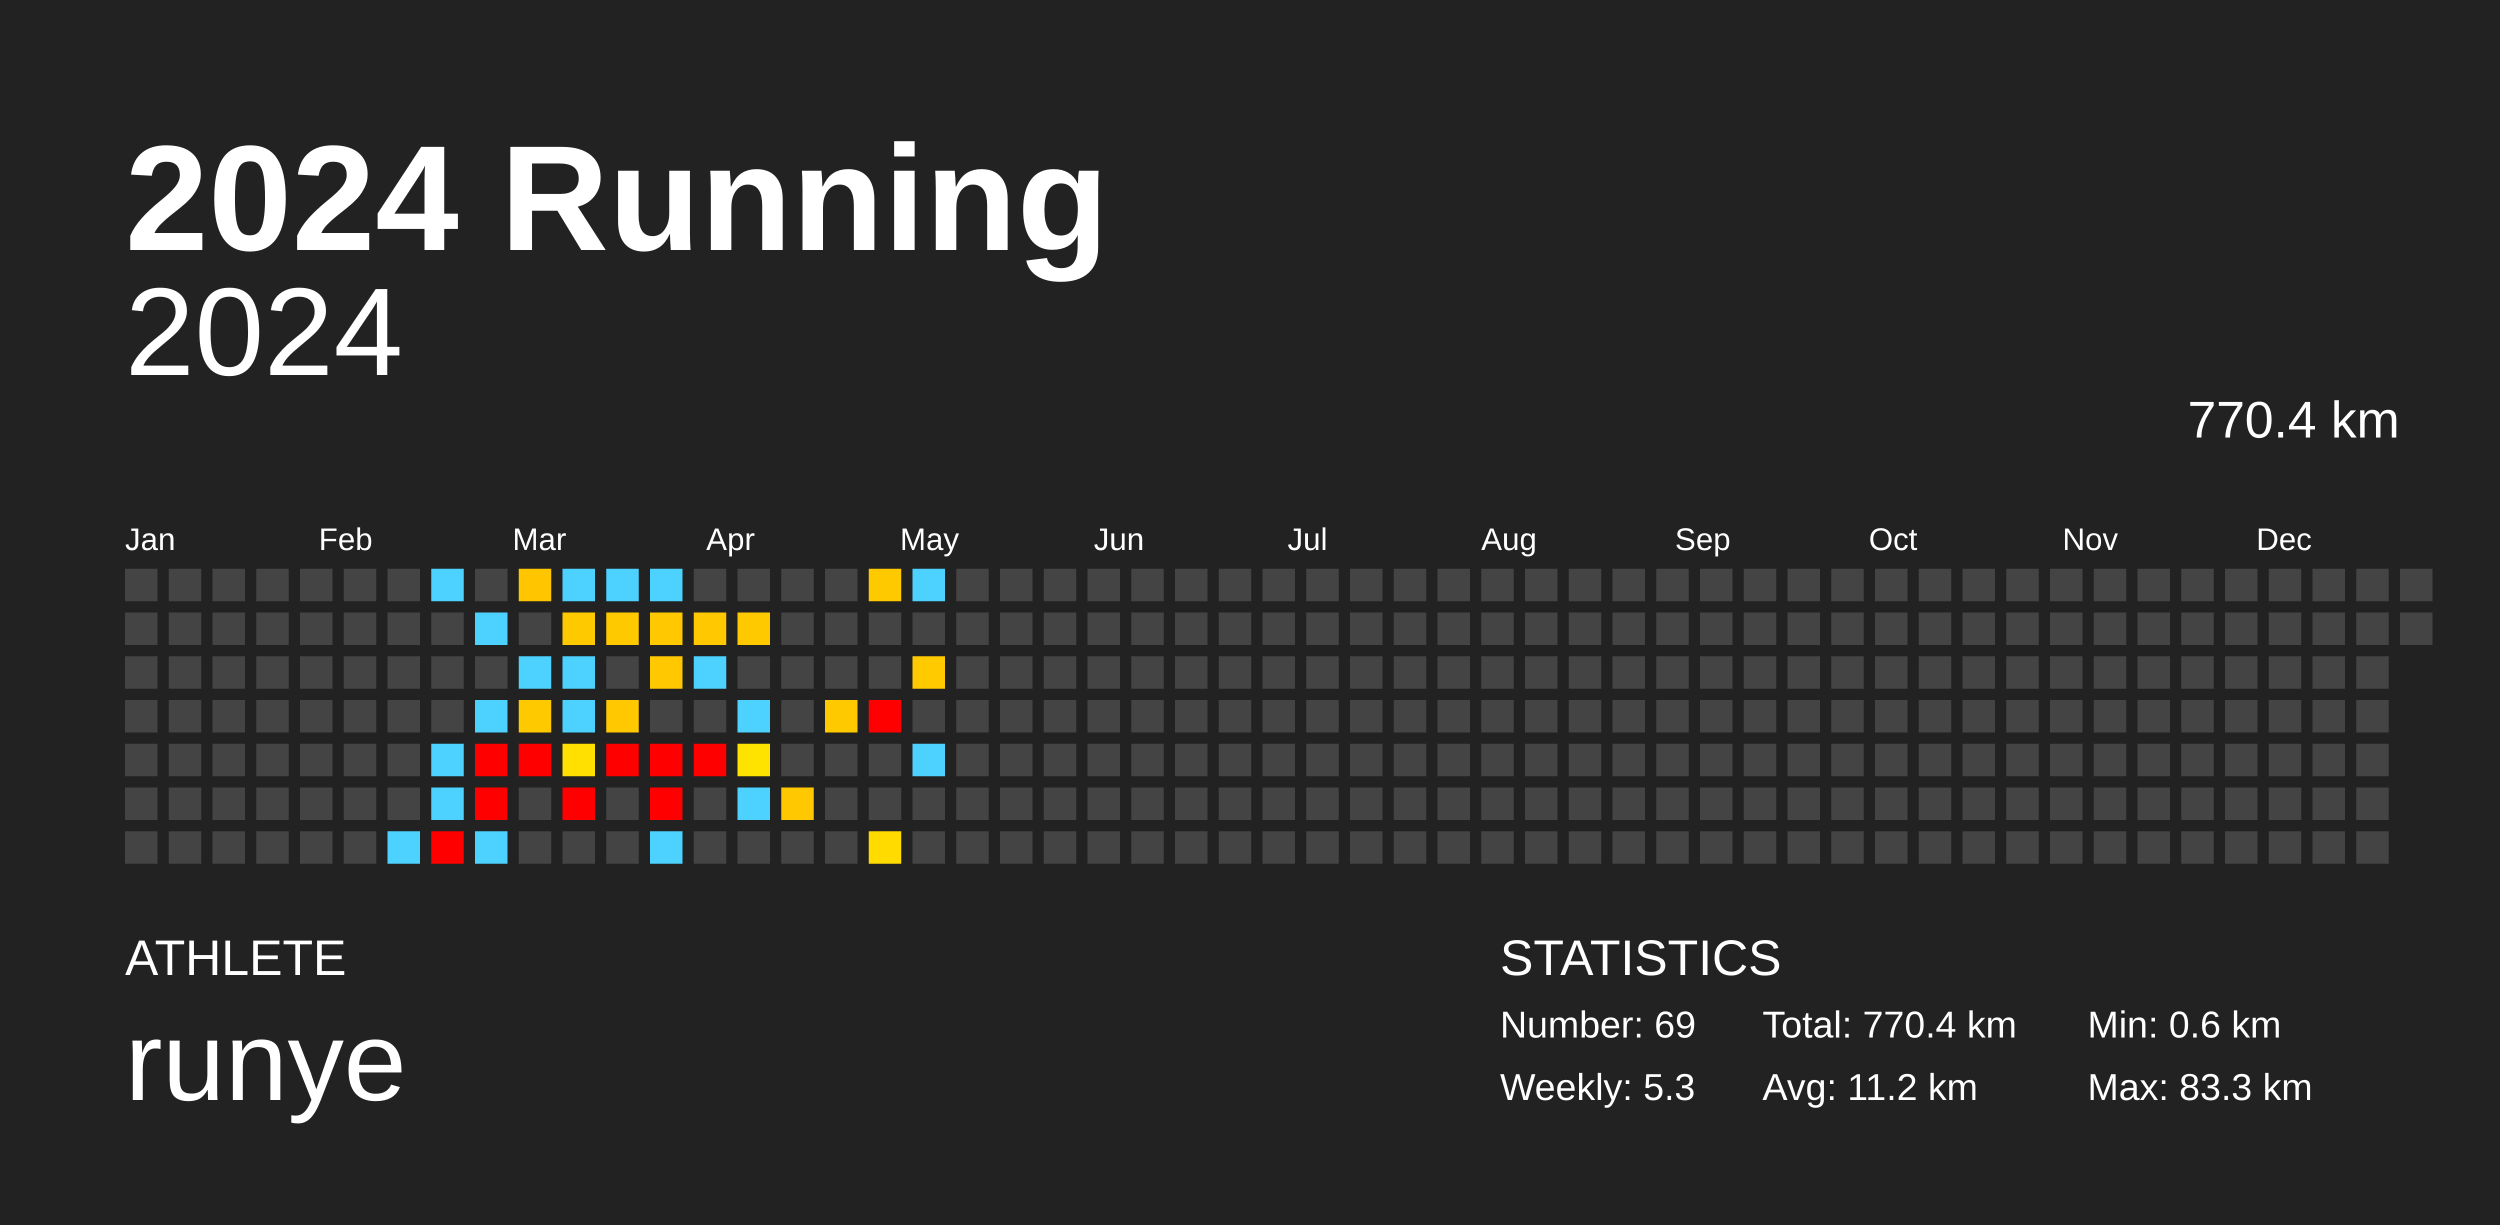
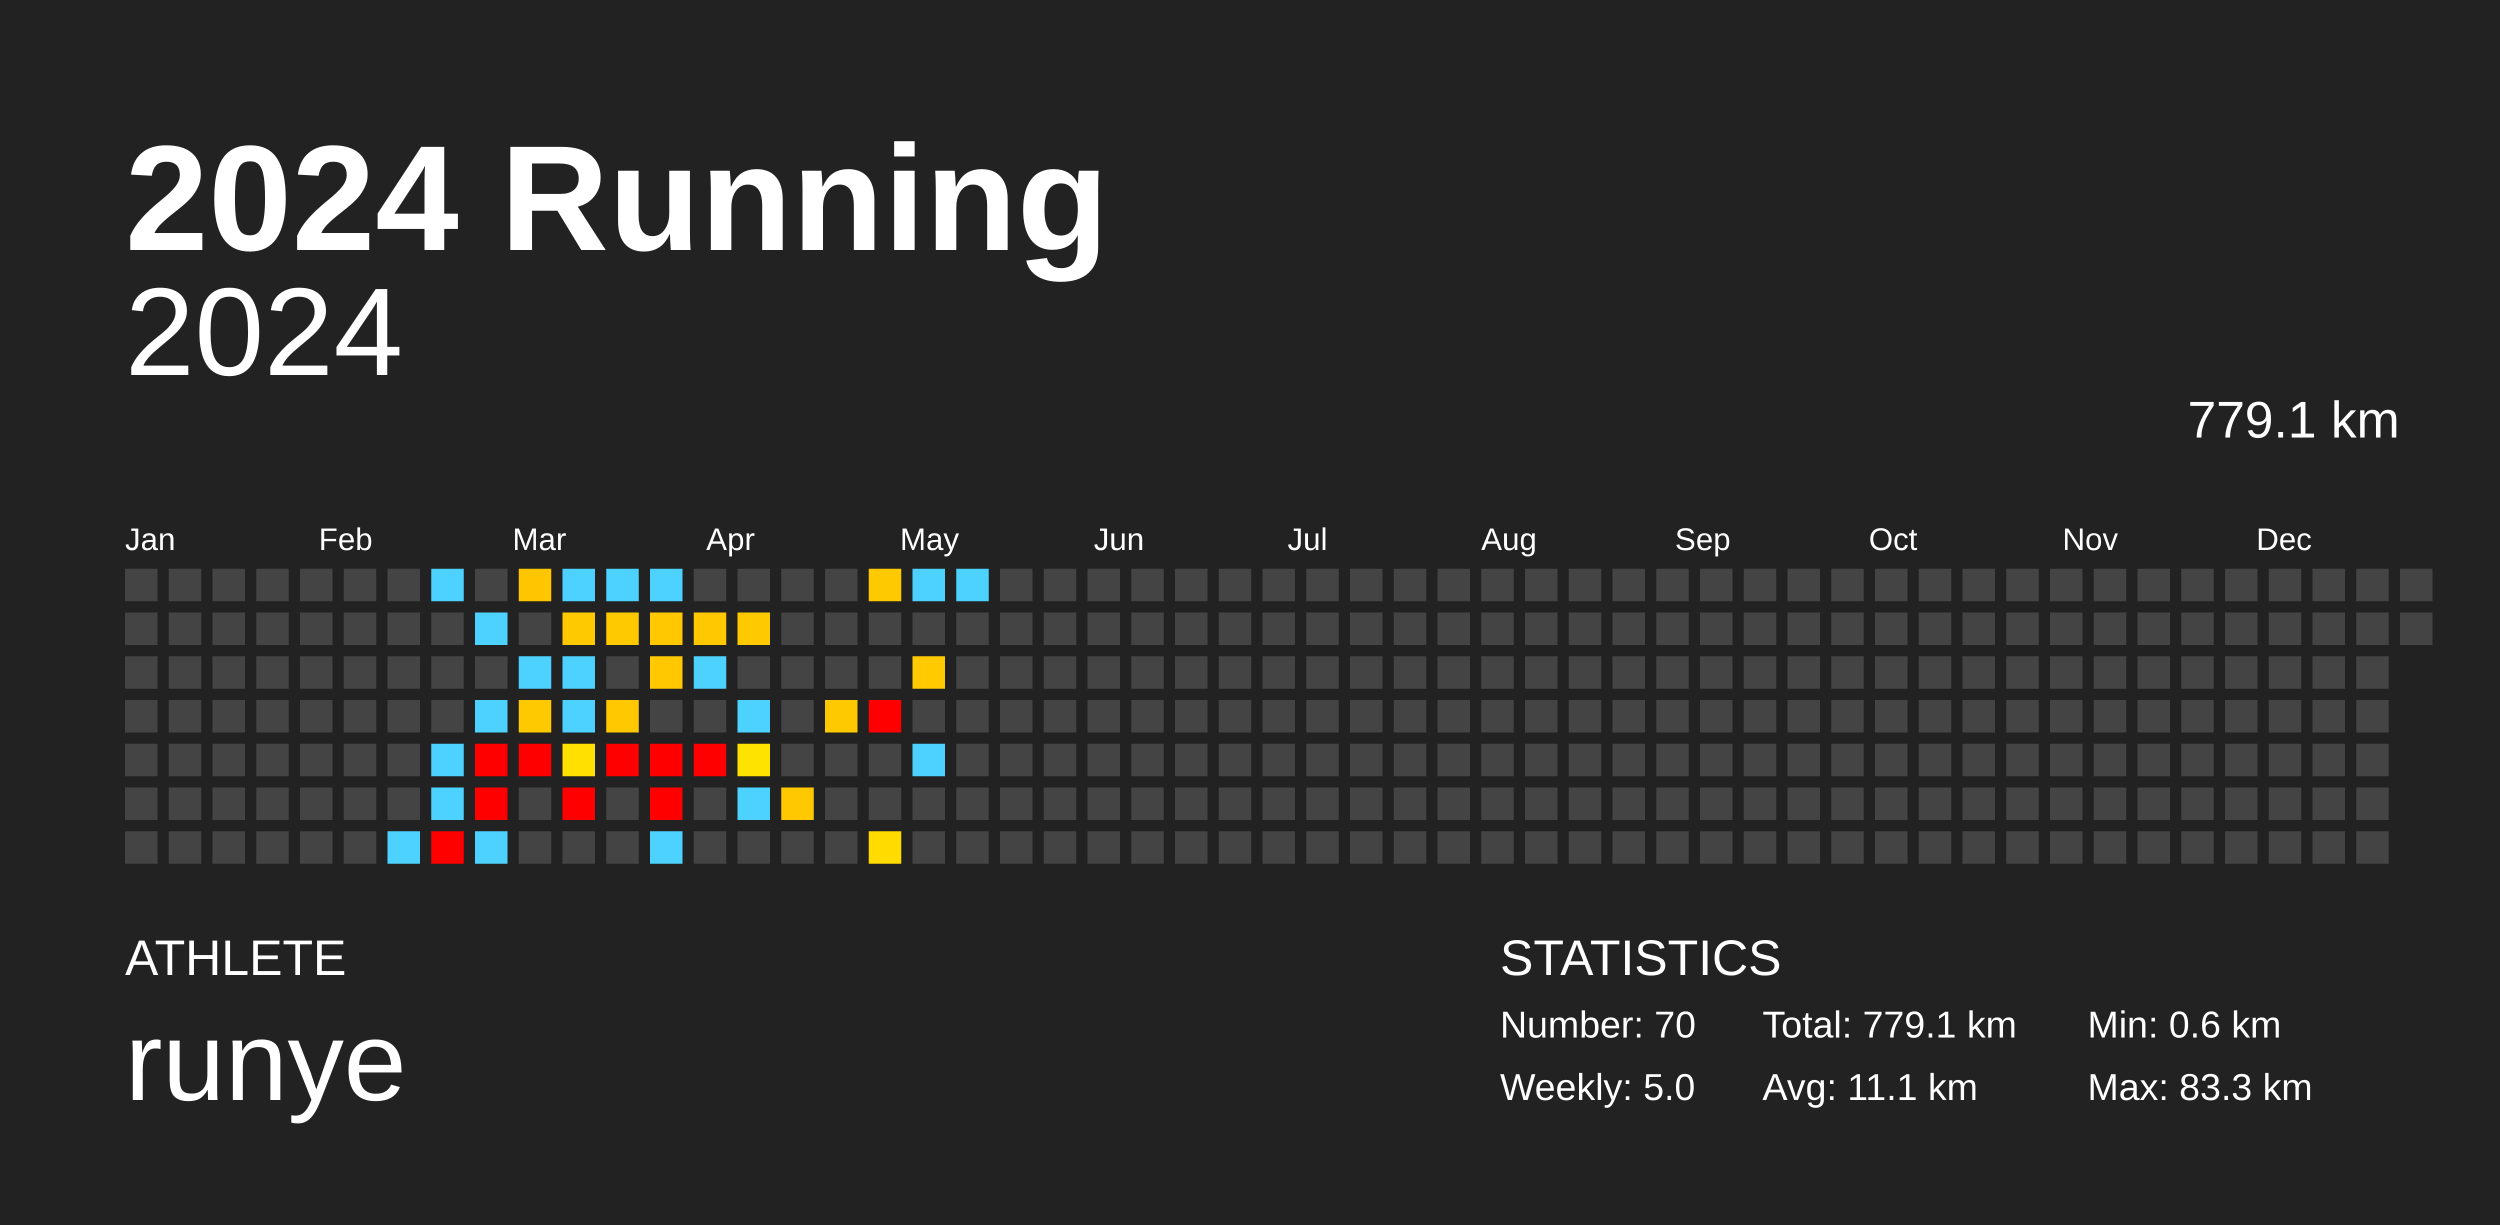
<svg xmlns="http://www.w3.org/2000/svg" baseProfile="full" height="98mm" version="1.1" viewBox="0,0,200,98" width="200mm">
  <defs />
  <rect fill="#222222" height="98" width="200" x="0" y="0" />
  <text fill="#FFFFFF" style="font-size:12px; font-family:Arial; font-weight:bold;" x="10" y="20">2024 Running</text>
  <text fill="#FFFFFF" style="font-size:4px; font-family:Arial" x="10" y="78">ATHLETE</text>
  <text fill="#FFFFFF" style="font-size:9px; font-family:Arial" x="10" y="88">runye</text>
  <text fill="#FFFFFF" style="font-size:4px; font-family:Arial" x="120" y="78">STATISTICS</text>
-   <text fill="#FFFFFF" style="font-size:3px; font-family:Arial" x="120" y="83">Number: 69</text>
-   <text fill="#FFFFFF" style="font-size:3px; font-family:Arial" x="120" y="88">Weekly: 5.3</text>
-   <text fill="#FFFFFF" style="font-size:3px; font-family:Arial" x="141" y="83">Total: 770.4 km</text>
-   <text fill="#FFFFFF" style="font-size:3px; font-family:Arial" x="141" y="88">Avg: 11.2 km</text>
+   <text fill="#FFFFFF" style="font-size:3px; font-family:Arial" x="120" y="83">Number: 70</text>
+   <text fill="#FFFFFF" style="font-size:3px; font-family:Arial" x="120" y="88">Weekly: 5.0</text>
+   <text fill="#FFFFFF" style="font-size:3px; font-family:Arial" x="141" y="83">Total: 779.1 km</text>
+   <text fill="#FFFFFF" style="font-size:3px; font-family:Arial" x="141" y="88">Avg: 11.1 km</text>
  <text fill="#FFFFFF" style="font-size:3px; font-family:Arial" x="167" y="83">Min: 0.6 km</text>
  <text fill="#FFFFFF" style="font-size:3px; font-family:Arial" x="167" y="88">Max: 83.3 km</text>
  <text alignment-baseline="hanging" fill="#FFFFFF" style="font-size:10.0px; font-family:Arial;" x="10" y="30">2024</text>
-   <text alignment-baseline="hanging" fill="#FFFFFF" style="font-size:4.125px; font-family:Arial;" x="175" y="35">770.4 km</text>
+   <text alignment-baseline="hanging" fill="#FFFFFF" style="font-size:4.125px; font-family:Arial;" x="175" y="35">779.1 km</text>
  <text fill="#FFFFFF" style="font-size:2.5px; font-family:Arial" x="10.0" y="44">Jan</text>
  <text fill="#FFFFFF" style="font-size:2.5px; font-family:Arial" x="25.5" y="44">Feb</text>
  <text fill="#FFFFFF" style="font-size:2.5px; font-family:Arial" x="41.0" y="44">Mar</text>
  <text fill="#FFFFFF" style="font-size:2.5px; font-family:Arial" x="56.5" y="44">Apr</text>
  <text fill="#FFFFFF" style="font-size:2.5px; font-family:Arial" x="72.0" y="44">May</text>
  <text fill="#FFFFFF" style="font-size:2.5px; font-family:Arial" x="87.5" y="44">Jun</text>
  <text fill="#FFFFFF" style="font-size:2.5px; font-family:Arial" x="103.0" y="44">Jul</text>
  <text fill="#FFFFFF" style="font-size:2.5px; font-family:Arial" x="118.5" y="44">Aug</text>
  <text fill="#FFFFFF" style="font-size:2.5px; font-family:Arial" x="134.0" y="44">Sep</text>
  <text fill="#FFFFFF" style="font-size:2.5px; font-family:Arial" x="149.5" y="44">Oct</text>
  <text fill="#FFFFFF" style="font-size:2.5px; font-family:Arial" x="165.0" y="44">Nov</text>
  <text fill="#FFFFFF" style="font-size:2.5px; font-family:Arial" x="180.5" y="44">Dec</text>
  <rect fill="#444444" height="2.6" width="2.6" x="10.0" y="45.5" />
  <rect fill="#444444" height="2.6" width="2.6" x="10.0" y="49.0" />
  <rect fill="#444444" height="2.6" width="2.6" x="10.0" y="52.5" />
  <rect fill="#444444" height="2.6" width="2.6" x="10.0" y="56.0" />
  <rect fill="#444444" height="2.6" width="2.6" x="10.0" y="59.5" />
  <rect fill="#444444" height="2.6" width="2.6" x="10.0" y="63.0" />
  <rect fill="#444444" height="2.6" width="2.6" x="10.0" y="66.5" />
  <rect fill="#444444" height="2.6" width="2.6" x="13.5" y="45.5" />
  <rect fill="#444444" height="2.6" width="2.6" x="13.5" y="49.0" />
  <rect fill="#444444" height="2.6" width="2.6" x="13.5" y="52.5" />
  <rect fill="#444444" height="2.6" width="2.6" x="13.5" y="56.0" />
  <rect fill="#444444" height="2.6" width="2.6" x="13.5" y="59.5" />
  <rect fill="#444444" height="2.6" width="2.6" x="13.5" y="63.0" />
  <rect fill="#444444" height="2.6" width="2.6" x="13.5" y="66.5" />
  <rect fill="#444444" height="2.6" width="2.6" x="17.0" y="45.5" />
  <rect fill="#444444" height="2.6" width="2.6" x="17.0" y="49.0" />
  <rect fill="#444444" height="2.6" width="2.6" x="17.0" y="52.5" />
  <rect fill="#444444" height="2.6" width="2.6" x="17.0" y="56.0" />
  <rect fill="#444444" height="2.6" width="2.6" x="17.0" y="59.5" />
  <rect fill="#444444" height="2.6" width="2.6" x="17.0" y="63.0" />
  <rect fill="#444444" height="2.6" width="2.6" x="17.0" y="66.5" />
  <rect fill="#444444" height="2.6" width="2.6" x="20.5" y="45.5" />
  <rect fill="#444444" height="2.6" width="2.6" x="20.5" y="49.0" />
  <rect fill="#444444" height="2.6" width="2.6" x="20.5" y="52.5" />
  <rect fill="#444444" height="2.6" width="2.6" x="20.5" y="56.0" />
  <rect fill="#444444" height="2.6" width="2.6" x="20.5" y="59.5" />
  <rect fill="#444444" height="2.6" width="2.6" x="20.5" y="63.0" />
  <rect fill="#444444" height="2.6" width="2.6" x="20.5" y="66.5" />
  <rect fill="#444444" height="2.6" width="2.6" x="24.0" y="45.5" />
  <rect fill="#444444" height="2.6" width="2.6" x="24.0" y="49.0" />
  <rect fill="#444444" height="2.6" width="2.6" x="24.0" y="52.5" />
  <rect fill="#444444" height="2.6" width="2.6" x="24.0" y="56.0" />
  <rect fill="#444444" height="2.6" width="2.6" x="24.0" y="59.5" />
  <rect fill="#444444" height="2.6" width="2.6" x="24.0" y="63.0" />
  <rect fill="#444444" height="2.6" width="2.6" x="24.0" y="66.5" />
  <rect fill="#444444" height="2.6" width="2.6" x="27.5" y="45.5" />
  <rect fill="#444444" height="2.6" width="2.6" x="27.5" y="49.0" />
  <rect fill="#444444" height="2.6" width="2.6" x="27.5" y="52.5" />
  <rect fill="#444444" height="2.6" width="2.6" x="27.5" y="56.0" />
  <rect fill="#444444" height="2.6" width="2.6" x="27.5" y="59.5" />
  <rect fill="#444444" height="2.6" width="2.6" x="27.5" y="63.0" />
  <rect fill="#444444" height="2.6" width="2.6" x="27.5" y="66.5" />
  <rect fill="#444444" height="2.6" width="2.6" x="31.0" y="45.5" />
  <rect fill="#444444" height="2.6" width="2.6" x="31.0" y="49.0" />
  <rect fill="#444444" height="2.6" width="2.6" x="31.0" y="52.5" />
  <rect fill="#444444" height="2.6" width="2.6" x="31.0" y="56.0" />
  <rect fill="#444444" height="2.6" width="2.6" x="31.0" y="59.5" />
  <rect fill="#444444" height="2.6" width="2.6" x="31.0" y="63.0" />
  <rect fill="#4dd2ff" height="2.6" width="2.6" x="31.0" y="66.5" />
  <rect fill="#4dd2ff" height="2.6" width="2.6" x="34.5" y="45.5" />
  <rect fill="#444444" height="2.6" width="2.6" x="34.5" y="49.0" />
  <rect fill="#444444" height="2.6" width="2.6" x="34.5" y="52.5" />
  <rect fill="#444444" height="2.6" width="2.6" x="34.5" y="56.0" />
  <rect fill="#4dd2ff" height="2.6" width="2.6" x="34.5" y="59.5" />
  <rect fill="#4dd2ff" height="2.6" width="2.6" x="34.5" y="63.0" />
  <rect fill="red" height="2.6" width="2.6" x="34.5" y="66.5" />
  <rect fill="#444444" height="2.6" width="2.6" x="38.0" y="45.5" />
  <rect fill="#4dd2ff" height="2.6" width="2.6" x="38.0" y="49.0" />
  <rect fill="#444444" height="2.6" width="2.6" x="38.0" y="52.5" />
  <rect fill="#4dd2ff" height="2.6" width="2.6" x="38.0" y="56.0" />
  <rect fill="red" height="2.6" width="2.6" x="38.0" y="59.5" />
  <rect fill="red" height="2.6" width="2.6" x="38.0" y="63.0" />
  <rect fill="#4dd2ff" height="2.6" width="2.6" x="38.0" y="66.5" />
  <rect fill="#ffc600" height="2.6" width="2.6" x="41.5" y="45.5" />
  <rect fill="#444444" height="2.6" width="2.6" x="41.5" y="49.0" />
  <rect fill="#4dd2ff" height="2.6" width="2.6" x="41.5" y="52.5" />
  <rect fill="#ffc900" height="2.6" width="2.6" x="41.5" y="56.0" />
  <rect fill="red" height="2.6" width="2.6" x="41.5" y="59.5" />
  <rect fill="#444444" height="2.6" width="2.6" x="41.5" y="63.0" />
  <rect fill="#444444" height="2.6" width="2.6" x="41.5" y="66.5" />
  <rect fill="#4dd2ff" height="2.6" width="2.6" x="45.0" y="45.5" />
  <rect fill="#ffc900" height="2.6" width="2.6" x="45.0" y="49.0" />
  <rect fill="#4dd2ff" height="2.6" width="2.6" x="45.0" y="52.5" />
  <rect fill="#4dd2ff" height="2.6" width="2.6" x="45.0" y="56.0" />
  <rect fill="#ffe000" height="2.6" width="2.6" x="45.0" y="59.5" />
  <rect fill="red" height="2.6" width="2.6" x="45.0" y="63.0" />
  <rect fill="#444444" height="2.6" width="2.6" x="45.0" y="66.5" />
  <rect fill="#4dd2ff" height="2.6" width="2.6" x="48.5" y="45.5" />
  <rect fill="#ffc900" height="2.6" width="2.6" x="48.5" y="49.0" />
  <rect fill="#444444" height="2.6" width="2.6" x="48.5" y="52.5" />
  <rect fill="#ffc800" height="2.6" width="2.6" x="48.5" y="56.0" />
  <rect fill="red" height="2.6" width="2.6" x="48.5" y="59.5" />
  <rect fill="#444444" height="2.6" width="2.6" x="48.5" y="63.0" />
  <rect fill="#444444" height="2.6" width="2.6" x="48.5" y="66.5" />
  <rect fill="#4dd2ff" height="2.6" width="2.6" x="52.0" y="45.5" />
  <rect fill="#ffc800" height="2.6" width="2.6" x="52.0" y="49.0" />
  <rect fill="#ffc800" height="2.6" width="2.6" x="52.0" y="52.5" />
  <rect fill="#444444" height="2.6" width="2.6" x="52.0" y="56.0" />
  <rect fill="red" height="2.6" width="2.6" x="52.0" y="59.5" />
  <rect fill="red" height="2.6" width="2.6" x="52.0" y="63.0" />
  <rect fill="#4dd2ff" height="2.6" width="2.6" x="52.0" y="66.5" />
  <rect fill="#444444" height="2.6" width="2.6" x="55.5" y="45.5" />
  <rect fill="#ffc800" height="2.6" width="2.6" x="55.5" y="49.0" />
  <rect fill="#4dd2ff" height="2.6" width="2.6" x="55.5" y="52.5" />
  <rect fill="#444444" height="2.6" width="2.6" x="55.5" y="56.0" />
  <rect fill="red" height="2.6" width="2.6" x="55.5" y="59.5" />
  <rect fill="#444444" height="2.6" width="2.6" x="55.5" y="63.0" />
  <rect fill="#444444" height="2.6" width="2.6" x="55.5" y="66.5" />
  <rect fill="#444444" height="2.6" width="2.6" x="59.0" y="45.5" />
  <rect fill="#ffc900" height="2.6" width="2.6" x="59.0" y="49.0" />
  <rect fill="#444444" height="2.6" width="2.6" x="59.0" y="52.5" />
  <rect fill="#4dd2ff" height="2.6" width="2.6" x="59.0" y="56.0" />
  <rect fill="#ffe300" height="2.6" width="2.6" x="59.0" y="59.5" />
  <rect fill="#4dd2ff" height="2.6" width="2.6" x="59.0" y="63.0" />
  <rect fill="#444444" height="2.6" width="2.6" x="59.0" y="66.5" />
  <rect fill="#444444" height="2.6" width="2.6" x="62.5" y="45.5" />
  <rect fill="#444444" height="2.6" width="2.6" x="62.5" y="49.0" />
  <rect fill="#444444" height="2.6" width="2.6" x="62.5" y="52.5" />
  <rect fill="#444444" height="2.6" width="2.6" x="62.5" y="56.0" />
  <rect fill="#444444" height="2.6" width="2.6" x="62.5" y="59.5" />
  <rect fill="#ffc800" height="2.6" width="2.6" x="62.5" y="63.0" />
  <rect fill="#444444" height="2.6" width="2.6" x="62.5" y="66.5" />
  <rect fill="#444444" height="2.6" width="2.6" x="66.0" y="45.5" />
  <rect fill="#444444" height="2.6" width="2.6" x="66.0" y="49.0" />
  <rect fill="#444444" height="2.6" width="2.6" x="66.0" y="52.5" />
  <rect fill="#ffc900" height="2.6" width="2.6" x="66.0" y="56.0" />
  <rect fill="#444444" height="2.6" width="2.6" x="66.0" y="59.5" />
  <rect fill="#444444" height="2.6" width="2.6" x="66.0" y="63.0" />
  <rect fill="#444444" height="2.6" width="2.6" x="66.0" y="66.5" />
  <rect fill="#ffc900" height="2.6" width="2.6" x="69.5" y="45.5" />
  <rect fill="#444444" height="2.6" width="2.6" x="69.5" y="49.0" />
  <rect fill="#444444" height="2.6" width="2.6" x="69.5" y="52.5" />
  <rect fill="red" height="2.6" width="2.6" x="69.5" y="56.0" />
  <rect fill="#444444" height="2.6" width="2.6" x="69.5" y="59.5" />
  <rect fill="#444444" height="2.6" width="2.6" x="69.5" y="63.0" />
  <rect fill="#ffdb00" height="2.6" width="2.6" x="69.5" y="66.5" />
  <rect fill="#4dd2ff" height="2.6" width="2.6" x="73.0" y="45.5" />
  <rect fill="#444444" height="2.6" width="2.6" x="73.0" y="49.0" />
  <rect fill="#ffca00" height="2.6" width="2.6" x="73.0" y="52.5" />
  <rect fill="#444444" height="2.6" width="2.6" x="73.0" y="56.0" />
  <rect fill="#4dd2ff" height="2.6" width="2.6" x="73.0" y="59.5" />
  <rect fill="#444444" height="2.6" width="2.6" x="73.0" y="63.0" />
  <rect fill="#444444" height="2.6" width="2.6" x="73.0" y="66.5" />
-   <rect fill="#444444" height="2.6" width="2.6" x="76.5" y="45.5" />
+   <rect fill="#4dd2ff" height="2.6" width="2.6" x="76.5" y="45.5" />
  <rect fill="#444444" height="2.6" width="2.6" x="76.5" y="49.0" />
  <rect fill="#444444" height="2.6" width="2.6" x="76.5" y="52.5" />
  <rect fill="#444444" height="2.6" width="2.6" x="76.5" y="56.0" />
  <rect fill="#444444" height="2.6" width="2.6" x="76.5" y="59.5" />
  <rect fill="#444444" height="2.6" width="2.6" x="76.5" y="63.0" />
  <rect fill="#444444" height="2.6" width="2.6" x="76.5" y="66.5" />
  <rect fill="#444444" height="2.6" width="2.6" x="80.0" y="45.5" />
  <rect fill="#444444" height="2.6" width="2.6" x="80.0" y="49.0" />
  <rect fill="#444444" height="2.6" width="2.6" x="80.0" y="52.5" />
  <rect fill="#444444" height="2.6" width="2.6" x="80.0" y="56.0" />
  <rect fill="#444444" height="2.6" width="2.6" x="80.0" y="59.5" />
  <rect fill="#444444" height="2.6" width="2.6" x="80.0" y="63.0" />
  <rect fill="#444444" height="2.6" width="2.6" x="80.0" y="66.5" />
  <rect fill="#444444" height="2.6" width="2.6" x="83.5" y="45.5" />
  <rect fill="#444444" height="2.6" width="2.6" x="83.5" y="49.0" />
  <rect fill="#444444" height="2.6" width="2.6" x="83.5" y="52.5" />
  <rect fill="#444444" height="2.6" width="2.6" x="83.5" y="56.0" />
  <rect fill="#444444" height="2.6" width="2.6" x="83.5" y="59.5" />
  <rect fill="#444444" height="2.6" width="2.6" x="83.5" y="63.0" />
  <rect fill="#444444" height="2.6" width="2.6" x="83.5" y="66.5" />
  <rect fill="#444444" height="2.6" width="2.6" x="87.0" y="45.5" />
  <rect fill="#444444" height="2.6" width="2.6" x="87.0" y="49.0" />
  <rect fill="#444444" height="2.6" width="2.6" x="87.0" y="52.5" />
  <rect fill="#444444" height="2.6" width="2.6" x="87.0" y="56.0" />
  <rect fill="#444444" height="2.6" width="2.6" x="87.0" y="59.5" />
  <rect fill="#444444" height="2.6" width="2.6" x="87.0" y="63.0" />
  <rect fill="#444444" height="2.6" width="2.6" x="87.0" y="66.5" />
  <rect fill="#444444" height="2.6" width="2.6" x="90.5" y="45.5" />
  <rect fill="#444444" height="2.6" width="2.6" x="90.5" y="49.0" />
  <rect fill="#444444" height="2.6" width="2.6" x="90.5" y="52.5" />
  <rect fill="#444444" height="2.6" width="2.6" x="90.5" y="56.0" />
  <rect fill="#444444" height="2.6" width="2.6" x="90.5" y="59.5" />
  <rect fill="#444444" height="2.6" width="2.6" x="90.5" y="63.0" />
  <rect fill="#444444" height="2.6" width="2.6" x="90.5" y="66.5" />
  <rect fill="#444444" height="2.6" width="2.6" x="94.0" y="45.5" />
  <rect fill="#444444" height="2.6" width="2.6" x="94.0" y="49.0" />
  <rect fill="#444444" height="2.6" width="2.6" x="94.0" y="52.5" />
  <rect fill="#444444" height="2.6" width="2.6" x="94.0" y="56.0" />
  <rect fill="#444444" height="2.6" width="2.6" x="94.0" y="59.5" />
  <rect fill="#444444" height="2.6" width="2.6" x="94.0" y="63.0" />
  <rect fill="#444444" height="2.6" width="2.6" x="94.0" y="66.5" />
  <rect fill="#444444" height="2.6" width="2.6" x="97.5" y="45.5" />
  <rect fill="#444444" height="2.6" width="2.6" x="97.5" y="49.0" />
  <rect fill="#444444" height="2.6" width="2.6" x="97.5" y="52.5" />
  <rect fill="#444444" height="2.6" width="2.6" x="97.5" y="56.0" />
  <rect fill="#444444" height="2.6" width="2.6" x="97.5" y="59.5" />
  <rect fill="#444444" height="2.6" width="2.6" x="97.5" y="63.0" />
  <rect fill="#444444" height="2.6" width="2.6" x="97.5" y="66.5" />
  <rect fill="#444444" height="2.6" width="2.6" x="101.0" y="45.5" />
  <rect fill="#444444" height="2.6" width="2.6" x="101.0" y="49.0" />
  <rect fill="#444444" height="2.6" width="2.6" x="101.0" y="52.5" />
  <rect fill="#444444" height="2.6" width="2.6" x="101.0" y="56.0" />
  <rect fill="#444444" height="2.6" width="2.6" x="101.0" y="59.5" />
  <rect fill="#444444" height="2.6" width="2.6" x="101.0" y="63.0" />
  <rect fill="#444444" height="2.6" width="2.6" x="101.0" y="66.5" />
  <rect fill="#444444" height="2.6" width="2.6" x="104.5" y="45.5" />
  <rect fill="#444444" height="2.6" width="2.6" x="104.5" y="49.0" />
  <rect fill="#444444" height="2.6" width="2.6" x="104.5" y="52.5" />
  <rect fill="#444444" height="2.6" width="2.6" x="104.5" y="56.0" />
  <rect fill="#444444" height="2.6" width="2.6" x="104.5" y="59.5" />
  <rect fill="#444444" height="2.6" width="2.6" x="104.5" y="63.0" />
  <rect fill="#444444" height="2.6" width="2.6" x="104.5" y="66.5" />
  <rect fill="#444444" height="2.6" width="2.6" x="108.0" y="45.5" />
  <rect fill="#444444" height="2.6" width="2.6" x="108.0" y="49.0" />
  <rect fill="#444444" height="2.6" width="2.6" x="108.0" y="52.5" />
  <rect fill="#444444" height="2.6" width="2.6" x="108.0" y="56.0" />
  <rect fill="#444444" height="2.6" width="2.6" x="108.0" y="59.5" />
  <rect fill="#444444" height="2.6" width="2.6" x="108.0" y="63.0" />
  <rect fill="#444444" height="2.6" width="2.6" x="108.0" y="66.5" />
  <rect fill="#444444" height="2.6" width="2.6" x="111.5" y="45.5" />
  <rect fill="#444444" height="2.6" width="2.6" x="111.5" y="49.0" />
  <rect fill="#444444" height="2.6" width="2.6" x="111.5" y="52.5" />
  <rect fill="#444444" height="2.6" width="2.6" x="111.5" y="56.0" />
  <rect fill="#444444" height="2.6" width="2.6" x="111.5" y="59.5" />
  <rect fill="#444444" height="2.6" width="2.6" x="111.5" y="63.0" />
  <rect fill="#444444" height="2.6" width="2.6" x="111.5" y="66.5" />
  <rect fill="#444444" height="2.6" width="2.6" x="115.0" y="45.5" />
  <rect fill="#444444" height="2.6" width="2.6" x="115.0" y="49.0" />
  <rect fill="#444444" height="2.6" width="2.6" x="115.0" y="52.5" />
  <rect fill="#444444" height="2.6" width="2.6" x="115.0" y="56.0" />
  <rect fill="#444444" height="2.6" width="2.6" x="115.0" y="59.5" />
  <rect fill="#444444" height="2.6" width="2.6" x="115.0" y="63.0" />
  <rect fill="#444444" height="2.6" width="2.6" x="115.0" y="66.5" />
  <rect fill="#444444" height="2.6" width="2.6" x="118.5" y="45.5" />
  <rect fill="#444444" height="2.6" width="2.6" x="118.5" y="49.0" />
  <rect fill="#444444" height="2.6" width="2.6" x="118.5" y="52.5" />
  <rect fill="#444444" height="2.6" width="2.6" x="118.5" y="56.0" />
  <rect fill="#444444" height="2.6" width="2.6" x="118.5" y="59.5" />
  <rect fill="#444444" height="2.6" width="2.6" x="118.5" y="63.0" />
  <rect fill="#444444" height="2.6" width="2.6" x="118.5" y="66.5" />
  <rect fill="#444444" height="2.6" width="2.6" x="122.0" y="45.5" />
  <rect fill="#444444" height="2.6" width="2.6" x="122.0" y="49.0" />
  <rect fill="#444444" height="2.6" width="2.6" x="122.0" y="52.5" />
  <rect fill="#444444" height="2.6" width="2.6" x="122.0" y="56.0" />
  <rect fill="#444444" height="2.6" width="2.6" x="122.0" y="59.5" />
  <rect fill="#444444" height="2.6" width="2.6" x="122.0" y="63.0" />
  <rect fill="#444444" height="2.6" width="2.6" x="122.0" y="66.5" />
  <rect fill="#444444" height="2.6" width="2.6" x="125.5" y="45.5" />
  <rect fill="#444444" height="2.6" width="2.6" x="125.5" y="49.0" />
  <rect fill="#444444" height="2.6" width="2.6" x="125.5" y="52.5" />
  <rect fill="#444444" height="2.6" width="2.6" x="125.5" y="56.0" />
  <rect fill="#444444" height="2.6" width="2.6" x="125.5" y="59.5" />
  <rect fill="#444444" height="2.6" width="2.6" x="125.5" y="63.0" />
  <rect fill="#444444" height="2.6" width="2.6" x="125.5" y="66.5" />
  <rect fill="#444444" height="2.6" width="2.6" x="129.0" y="45.5" />
  <rect fill="#444444" height="2.6" width="2.6" x="129.0" y="49.0" />
  <rect fill="#444444" height="2.6" width="2.6" x="129.0" y="52.5" />
  <rect fill="#444444" height="2.6" width="2.6" x="129.0" y="56.0" />
  <rect fill="#444444" height="2.6" width="2.6" x="129.0" y="59.5" />
  <rect fill="#444444" height="2.6" width="2.6" x="129.0" y="63.0" />
  <rect fill="#444444" height="2.6" width="2.6" x="129.0" y="66.5" />
  <rect fill="#444444" height="2.6" width="2.6" x="132.5" y="45.5" />
  <rect fill="#444444" height="2.6" width="2.6" x="132.5" y="49.0" />
  <rect fill="#444444" height="2.6" width="2.6" x="132.5" y="52.5" />
  <rect fill="#444444" height="2.6" width="2.6" x="132.5" y="56.0" />
  <rect fill="#444444" height="2.6" width="2.6" x="132.5" y="59.5" />
  <rect fill="#444444" height="2.6" width="2.6" x="132.5" y="63.0" />
  <rect fill="#444444" height="2.6" width="2.6" x="132.5" y="66.5" />
  <rect fill="#444444" height="2.6" width="2.6" x="136.0" y="45.5" />
  <rect fill="#444444" height="2.6" width="2.6" x="136.0" y="49.0" />
  <rect fill="#444444" height="2.6" width="2.6" x="136.0" y="52.5" />
  <rect fill="#444444" height="2.6" width="2.6" x="136.0" y="56.0" />
  <rect fill="#444444" height="2.6" width="2.6" x="136.0" y="59.5" />
  <rect fill="#444444" height="2.6" width="2.6" x="136.0" y="63.0" />
  <rect fill="#444444" height="2.6" width="2.6" x="136.0" y="66.5" />
  <rect fill="#444444" height="2.6" width="2.6" x="139.5" y="45.5" />
  <rect fill="#444444" height="2.6" width="2.6" x="139.5" y="49.0" />
  <rect fill="#444444" height="2.6" width="2.6" x="139.5" y="52.5" />
  <rect fill="#444444" height="2.6" width="2.6" x="139.5" y="56.0" />
  <rect fill="#444444" height="2.6" width="2.6" x="139.5" y="59.5" />
  <rect fill="#444444" height="2.6" width="2.6" x="139.5" y="63.0" />
  <rect fill="#444444" height="2.6" width="2.6" x="139.5" y="66.5" />
  <rect fill="#444444" height="2.6" width="2.6" x="143.0" y="45.5" />
  <rect fill="#444444" height="2.6" width="2.6" x="143.0" y="49.0" />
  <rect fill="#444444" height="2.6" width="2.6" x="143.0" y="52.5" />
  <rect fill="#444444" height="2.6" width="2.6" x="143.0" y="56.0" />
  <rect fill="#444444" height="2.6" width="2.6" x="143.0" y="59.5" />
  <rect fill="#444444" height="2.6" width="2.6" x="143.0" y="63.0" />
  <rect fill="#444444" height="2.6" width="2.6" x="143.0" y="66.5" />
  <rect fill="#444444" height="2.6" width="2.6" x="146.5" y="45.5" />
  <rect fill="#444444" height="2.6" width="2.6" x="146.5" y="49.0" />
  <rect fill="#444444" height="2.6" width="2.6" x="146.5" y="52.5" />
  <rect fill="#444444" height="2.6" width="2.6" x="146.5" y="56.0" />
  <rect fill="#444444" height="2.6" width="2.6" x="146.5" y="59.5" />
  <rect fill="#444444" height="2.6" width="2.6" x="146.5" y="63.0" />
  <rect fill="#444444" height="2.6" width="2.6" x="146.5" y="66.5" />
  <rect fill="#444444" height="2.6" width="2.6" x="150.0" y="45.5" />
  <rect fill="#444444" height="2.6" width="2.6" x="150.0" y="49.0" />
  <rect fill="#444444" height="2.6" width="2.6" x="150.0" y="52.5" />
  <rect fill="#444444" height="2.6" width="2.6" x="150.0" y="56.0" />
  <rect fill="#444444" height="2.6" width="2.6" x="150.0" y="59.5" />
  <rect fill="#444444" height="2.6" width="2.6" x="150.0" y="63.0" />
  <rect fill="#444444" height="2.6" width="2.6" x="150.0" y="66.5" />
  <rect fill="#444444" height="2.6" width="2.6" x="153.5" y="45.5" />
  <rect fill="#444444" height="2.6" width="2.6" x="153.5" y="49.0" />
  <rect fill="#444444" height="2.6" width="2.6" x="153.5" y="52.5" />
  <rect fill="#444444" height="2.6" width="2.6" x="153.5" y="56.0" />
  <rect fill="#444444" height="2.6" width="2.6" x="153.5" y="59.5" />
  <rect fill="#444444" height="2.6" width="2.6" x="153.5" y="63.0" />
  <rect fill="#444444" height="2.6" width="2.6" x="153.5" y="66.5" />
  <rect fill="#444444" height="2.6" width="2.6" x="157.0" y="45.5" />
  <rect fill="#444444" height="2.6" width="2.6" x="157.0" y="49.0" />
  <rect fill="#444444" height="2.6" width="2.6" x="157.0" y="52.5" />
  <rect fill="#444444" height="2.6" width="2.6" x="157.0" y="56.0" />
  <rect fill="#444444" height="2.6" width="2.6" x="157.0" y="59.5" />
  <rect fill="#444444" height="2.6" width="2.6" x="157.0" y="63.0" />
  <rect fill="#444444" height="2.6" width="2.6" x="157.0" y="66.5" />
  <rect fill="#444444" height="2.6" width="2.6" x="160.5" y="45.5" />
  <rect fill="#444444" height="2.6" width="2.6" x="160.5" y="49.0" />
  <rect fill="#444444" height="2.6" width="2.6" x="160.5" y="52.5" />
  <rect fill="#444444" height="2.6" width="2.6" x="160.5" y="56.0" />
  <rect fill="#444444" height="2.6" width="2.6" x="160.5" y="59.5" />
  <rect fill="#444444" height="2.6" width="2.6" x="160.5" y="63.0" />
  <rect fill="#444444" height="2.6" width="2.6" x="160.5" y="66.5" />
  <rect fill="#444444" height="2.6" width="2.6" x="164.0" y="45.5" />
  <rect fill="#444444" height="2.6" width="2.6" x="164.0" y="49.0" />
  <rect fill="#444444" height="2.6" width="2.6" x="164.0" y="52.5" />
  <rect fill="#444444" height="2.6" width="2.6" x="164.0" y="56.0" />
  <rect fill="#444444" height="2.6" width="2.6" x="164.0" y="59.5" />
  <rect fill="#444444" height="2.6" width="2.6" x="164.0" y="63.0" />
  <rect fill="#444444" height="2.6" width="2.6" x="164.0" y="66.5" />
  <rect fill="#444444" height="2.6" width="2.6" x="167.5" y="45.5" />
  <rect fill="#444444" height="2.6" width="2.6" x="167.5" y="49.0" />
  <rect fill="#444444" height="2.6" width="2.6" x="167.5" y="52.5" />
  <rect fill="#444444" height="2.6" width="2.6" x="167.5" y="56.0" />
  <rect fill="#444444" height="2.6" width="2.6" x="167.5" y="59.5" />
  <rect fill="#444444" height="2.6" width="2.6" x="167.5" y="63.0" />
  <rect fill="#444444" height="2.6" width="2.6" x="167.5" y="66.5" />
  <rect fill="#444444" height="2.6" width="2.6" x="171.0" y="45.5" />
  <rect fill="#444444" height="2.6" width="2.6" x="171.0" y="49.0" />
  <rect fill="#444444" height="2.6" width="2.6" x="171.0" y="52.5" />
  <rect fill="#444444" height="2.6" width="2.6" x="171.0" y="56.0" />
  <rect fill="#444444" height="2.6" width="2.6" x="171.0" y="59.5" />
  <rect fill="#444444" height="2.6" width="2.6" x="171.0" y="63.0" />
  <rect fill="#444444" height="2.6" width="2.6" x="171.0" y="66.5" />
  <rect fill="#444444" height="2.6" width="2.6" x="174.5" y="45.5" />
  <rect fill="#444444" height="2.6" width="2.6" x="174.5" y="49.0" />
  <rect fill="#444444" height="2.6" width="2.6" x="174.5" y="52.5" />
  <rect fill="#444444" height="2.6" width="2.6" x="174.5" y="56.0" />
  <rect fill="#444444" height="2.6" width="2.6" x="174.5" y="59.5" />
  <rect fill="#444444" height="2.6" width="2.6" x="174.5" y="63.0" />
  <rect fill="#444444" height="2.6" width="2.6" x="174.5" y="66.5" />
  <rect fill="#444444" height="2.6" width="2.6" x="178.0" y="45.5" />
  <rect fill="#444444" height="2.6" width="2.6" x="178.0" y="49.0" />
  <rect fill="#444444" height="2.6" width="2.6" x="178.0" y="52.5" />
  <rect fill="#444444" height="2.6" width="2.6" x="178.0" y="56.0" />
  <rect fill="#444444" height="2.6" width="2.6" x="178.0" y="59.5" />
  <rect fill="#444444" height="2.6" width="2.6" x="178.0" y="63.0" />
  <rect fill="#444444" height="2.6" width="2.6" x="178.0" y="66.5" />
  <rect fill="#444444" height="2.6" width="2.6" x="181.5" y="45.5" />
  <rect fill="#444444" height="2.6" width="2.6" x="181.5" y="49.0" />
  <rect fill="#444444" height="2.6" width="2.6" x="181.5" y="52.5" />
  <rect fill="#444444" height="2.6" width="2.6" x="181.5" y="56.0" />
  <rect fill="#444444" height="2.6" width="2.6" x="181.5" y="59.5" />
  <rect fill="#444444" height="2.6" width="2.6" x="181.5" y="63.0" />
  <rect fill="#444444" height="2.6" width="2.6" x="181.5" y="66.5" />
  <rect fill="#444444" height="2.6" width="2.6" x="185.0" y="45.5" />
  <rect fill="#444444" height="2.6" width="2.6" x="185.0" y="49.0" />
  <rect fill="#444444" height="2.6" width="2.6" x="185.0" y="52.5" />
  <rect fill="#444444" height="2.6" width="2.6" x="185.0" y="56.0" />
  <rect fill="#444444" height="2.6" width="2.6" x="185.0" y="59.5" />
  <rect fill="#444444" height="2.6" width="2.6" x="185.0" y="63.0" />
  <rect fill="#444444" height="2.6" width="2.6" x="185.0" y="66.5" />
  <rect fill="#444444" height="2.6" width="2.6" x="188.5" y="45.5" />
  <rect fill="#444444" height="2.6" width="2.6" x="188.5" y="49.0" />
  <rect fill="#444444" height="2.6" width="2.6" x="188.5" y="52.5" />
  <rect fill="#444444" height="2.6" width="2.6" x="188.5" y="56.0" />
  <rect fill="#444444" height="2.6" width="2.6" x="188.5" y="59.5" />
  <rect fill="#444444" height="2.6" width="2.6" x="188.5" y="63.0" />
  <rect fill="#444444" height="2.6" width="2.6" x="188.5" y="66.5" />
  <rect fill="#444444" height="2.6" width="2.6" x="192.0" y="45.5" />
  <rect fill="#444444" height="2.6" width="2.6" x="192.0" y="49.0" />
</svg>
